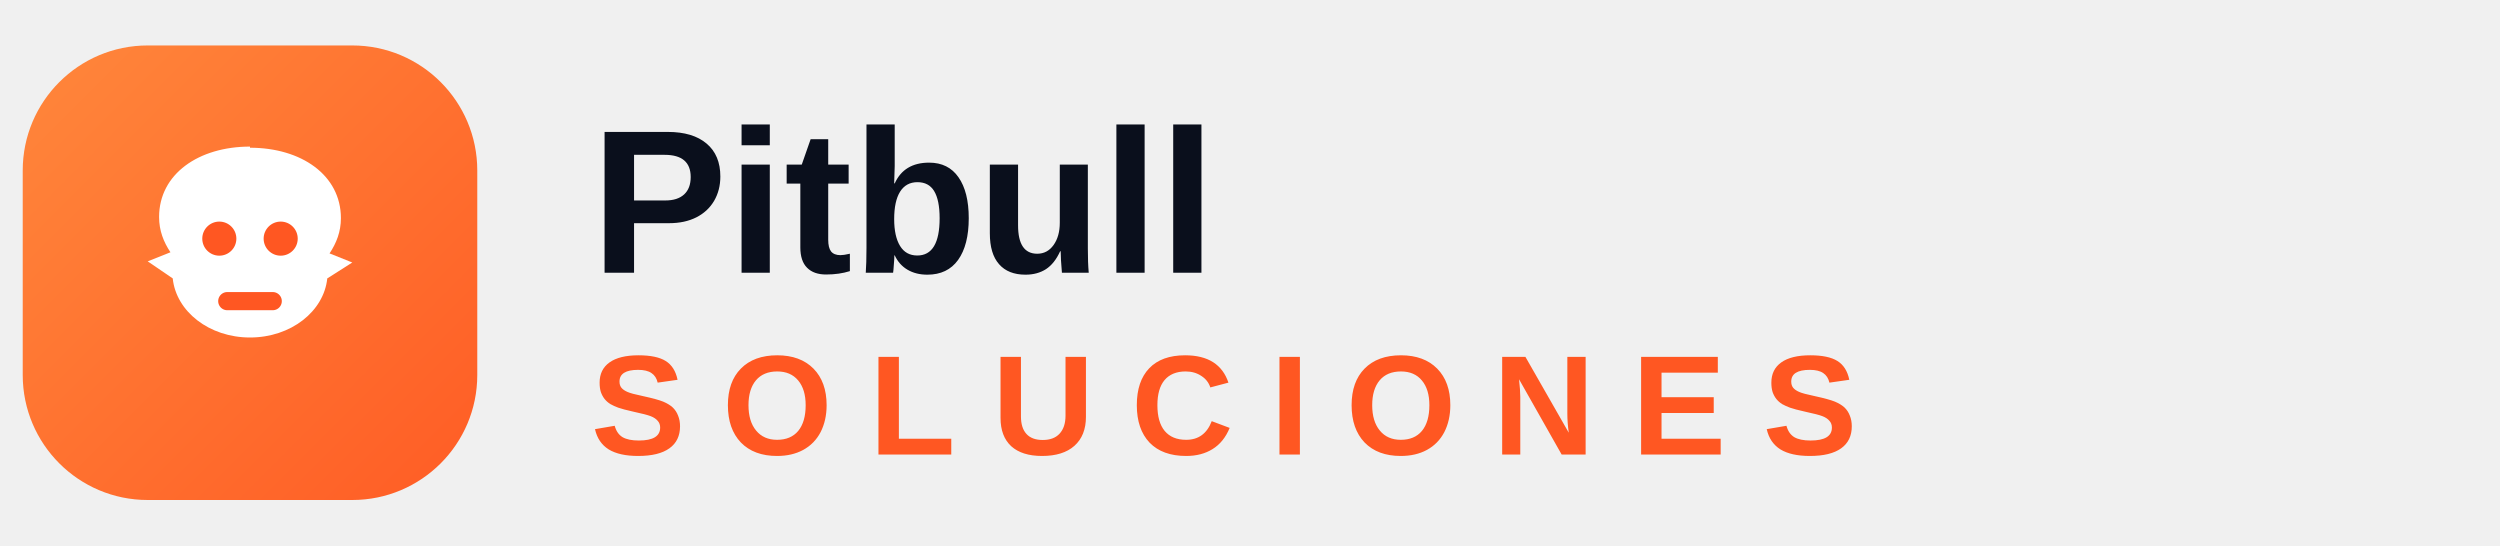
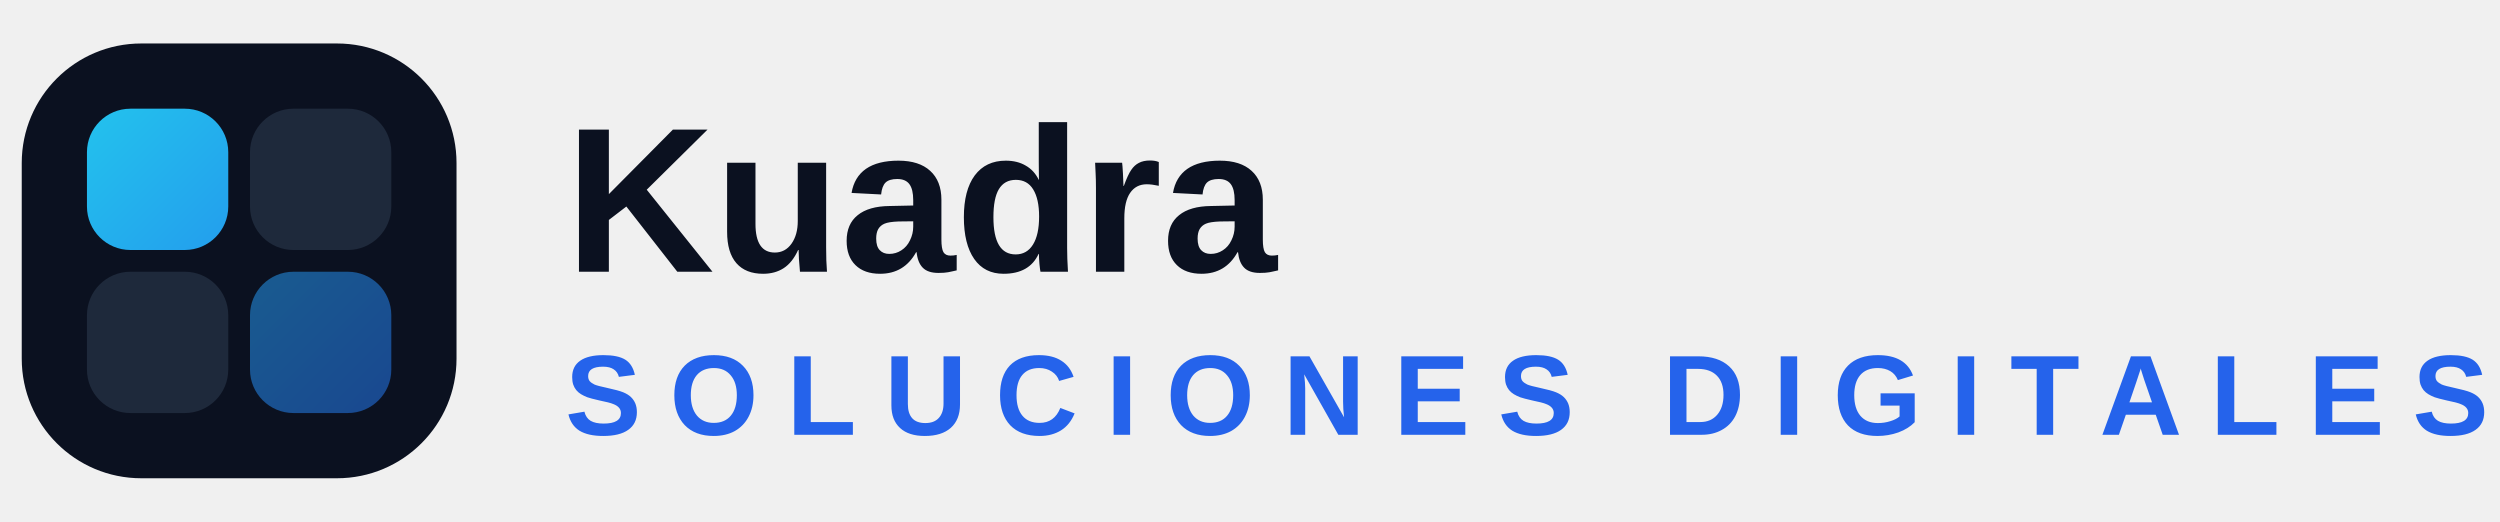
- <svg xmlns="http://www.w3.org/2000/svg" width="220" height="48" viewBox="0 0 220 48" fill="none" role="img" aria-label="Pitbull Soluciones">
+ <svg xmlns="http://www.w3.org/2000/svg" width="230" height="48" viewBox="0 0 230 48" fill="none" role="img" aria-label="Kuadra Soluciones Digitales">
  <defs>
-     <linearGradient id="lg" x1="0" y1="0" x2="48" y2="48" gradientUnits="userSpaceOnUse">
-       <stop stop-color="#ff8a3d" />
-       <stop offset="1" stop-color="#ff5722" />
+     <linearGradient id="lg" x1="2" y1="4" x2="42" y2="44" gradientUnits="userSpaceOnUse">
+       <stop stop-color="#22d3ee" />
+       <stop offset="1" stop-color="#2563eb" />
    </linearGradient>
  </defs>
-   <rect x="2" y="4" width="40" height="40" rx="11" fill="url(#lg)" />
-   <path d="M22 13c4.5 0 8 2.4 8 6.2 0 1.2-.4 2.2-1 3.1l2 .8-2.2 1.4c-.3 2.9-3.2 5.2-6.8 5.2s-6.5-2.3-6.8-5.2L13 23l2-.8c-.6-.9-1-1.9-1-3.1 0-3.8 3.5-6.2 8-6.2z" fill="#fff" />
-   <circle cx="19.3" cy="21" r="1.5" fill="#ff5722" />
-   <circle cx="24.7" cy="21" r="1.5" fill="#ff5722" />
-   <path d="M20 26.5h4" stroke="#ff5722" stroke-width="1.6" stroke-linecap="round" />
-   <text x="52" y="24" font-family="Segoe UI, Arial, sans-serif" font-size="18" font-weight="800" fill="#0a0f1c">Pitbull</text>
-   <text x="52" y="40" font-family="Segoe UI, Arial, sans-serif" font-size="12.5" font-weight="600" letter-spacing="3.2" fill="#ff5722">SOLUCIONES</text>
+   <rect x="2" y="4" width="40" height="40" rx="11" fill="#0b1120" />
+   <rect x="8" y="10" width="13" height="13" rx="4" fill="url(#lg)" />
+   <rect x="23" y="10" width="13" height="13" rx="4" fill="#1e293b" />
+   <rect x="8" y="25" width="13" height="13" rx="4" fill="#1e293b" />
+   <rect x="23" y="25" width="13" height="13" rx="4" fill="url(#lg)" opacity="0.55" />
+   <text x="52" y="25" font-family="Segoe UI, Arial, sans-serif" font-size="19" font-weight="800" fill="#0b1120">Kuadra</text>
+   <text x="52" y="40" font-family="Segoe UI, Arial, sans-serif" font-size="10.5" font-weight="600" letter-spacing="2.6" fill="#2563eb">SOLUCIONES DIGITALES</text>
</svg>
